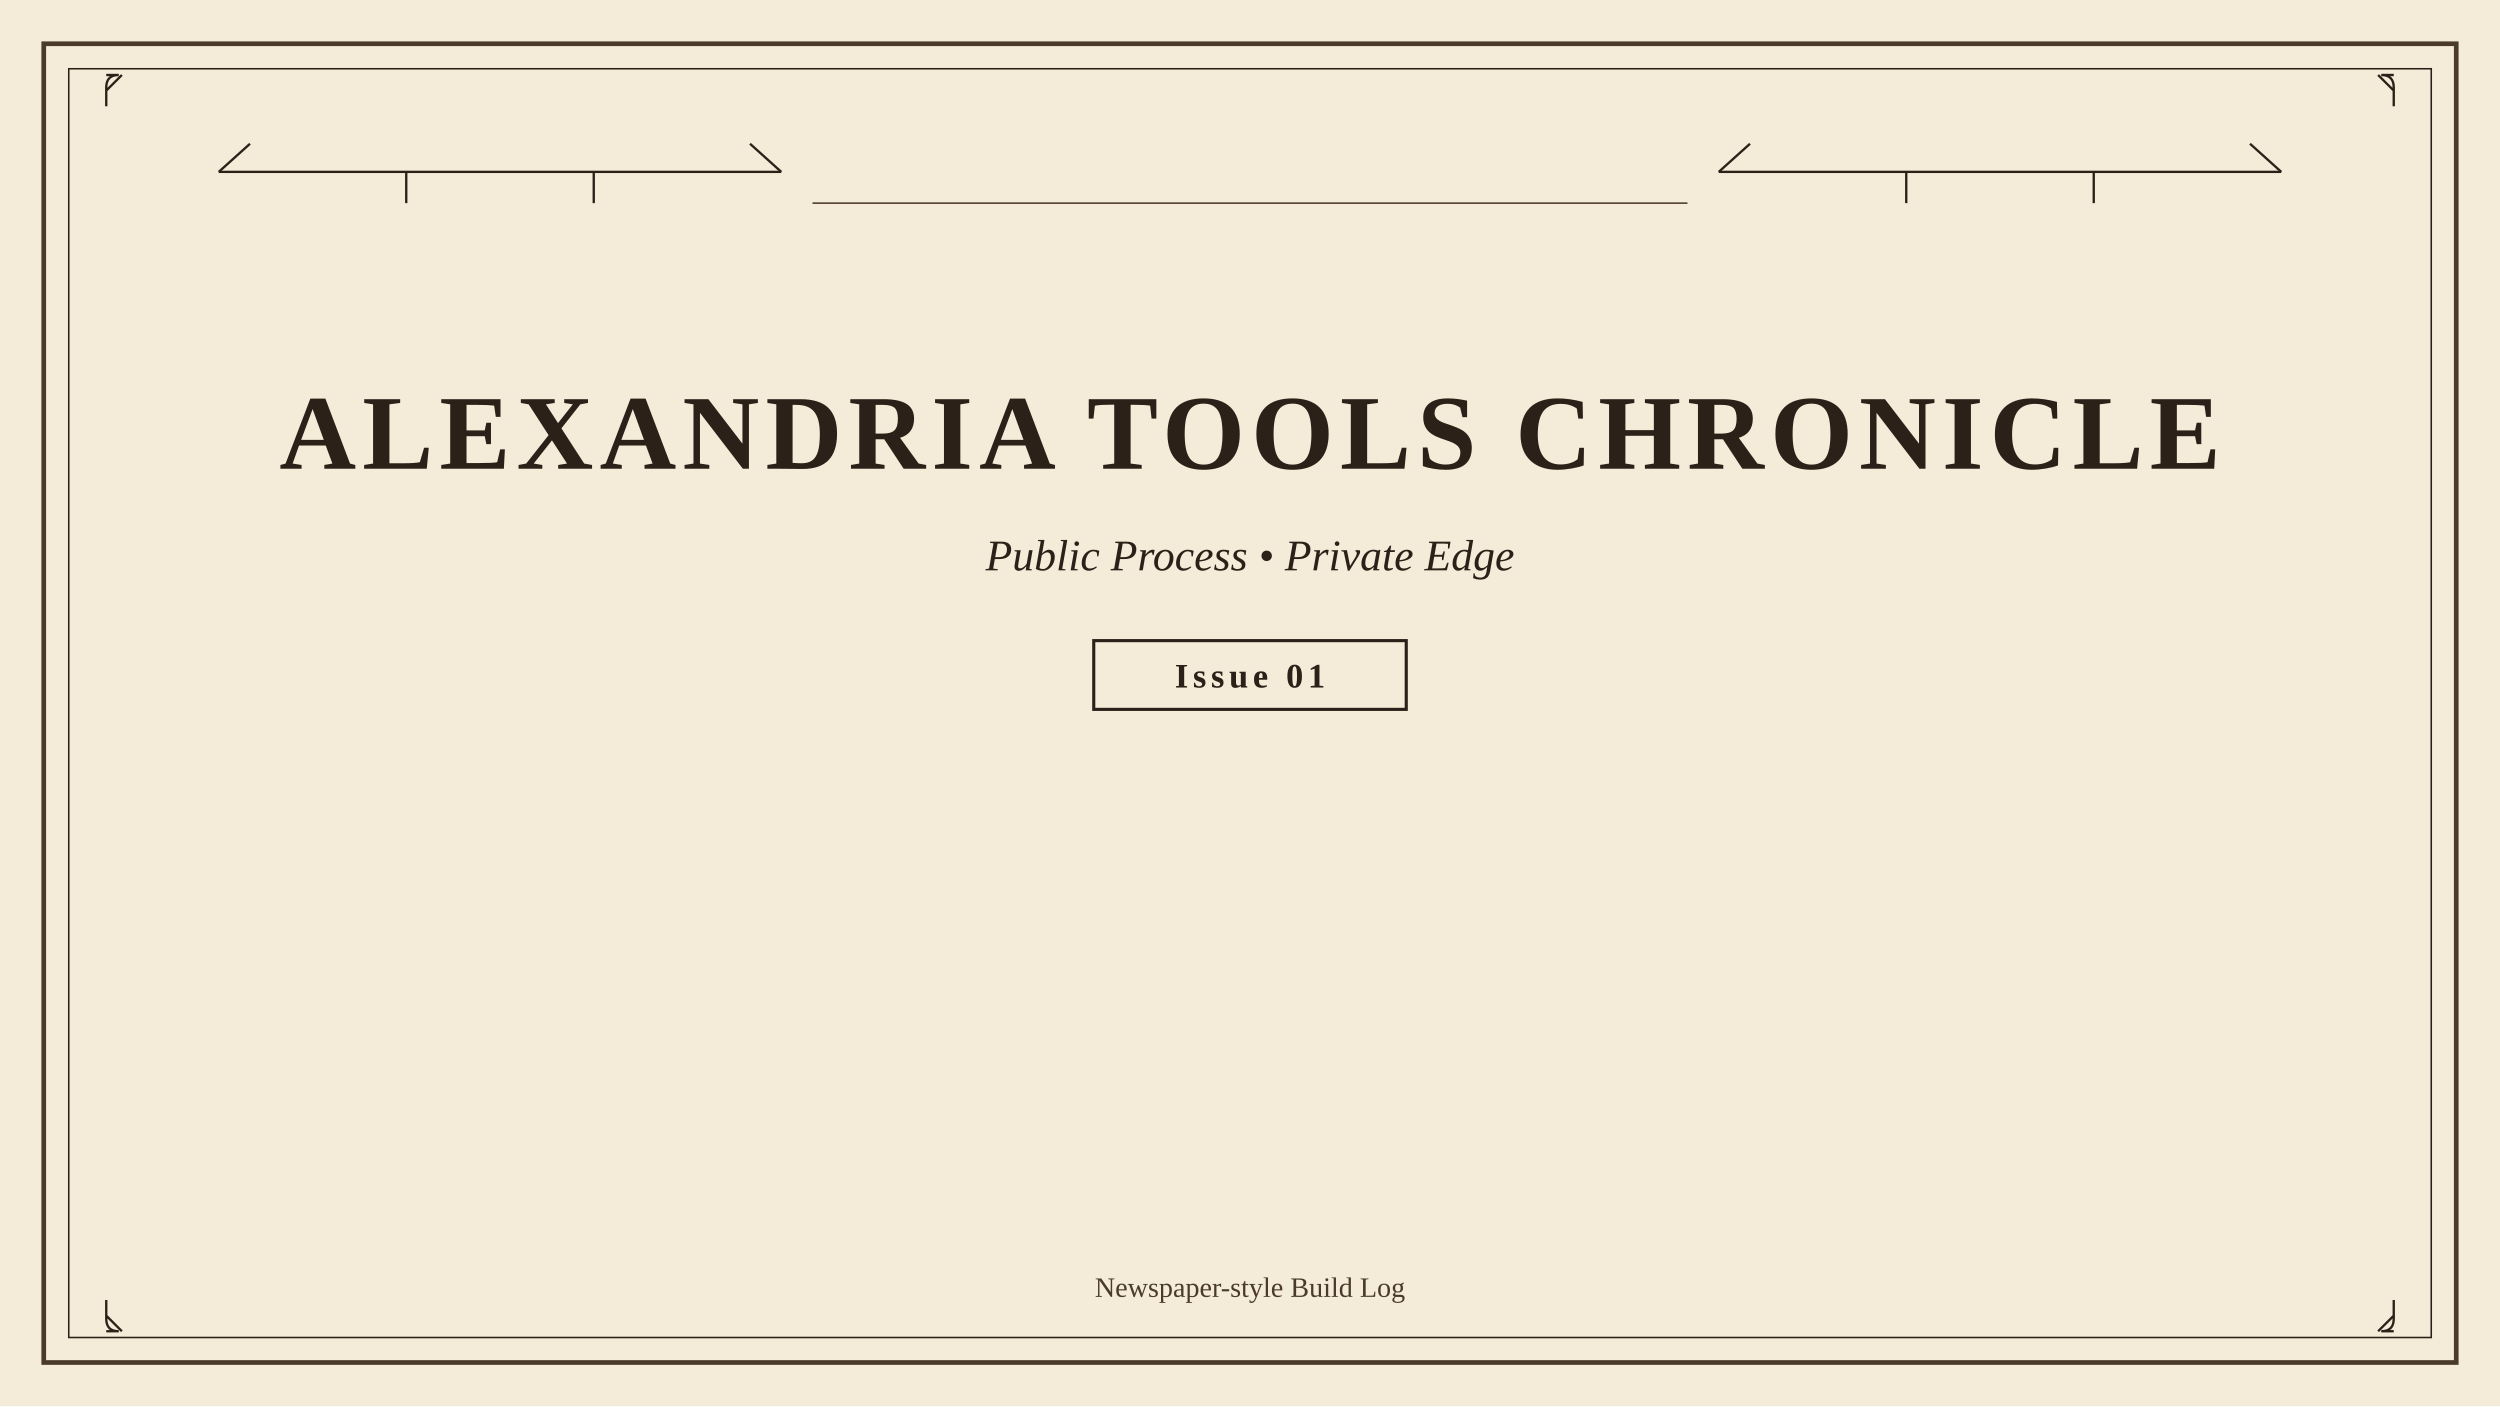
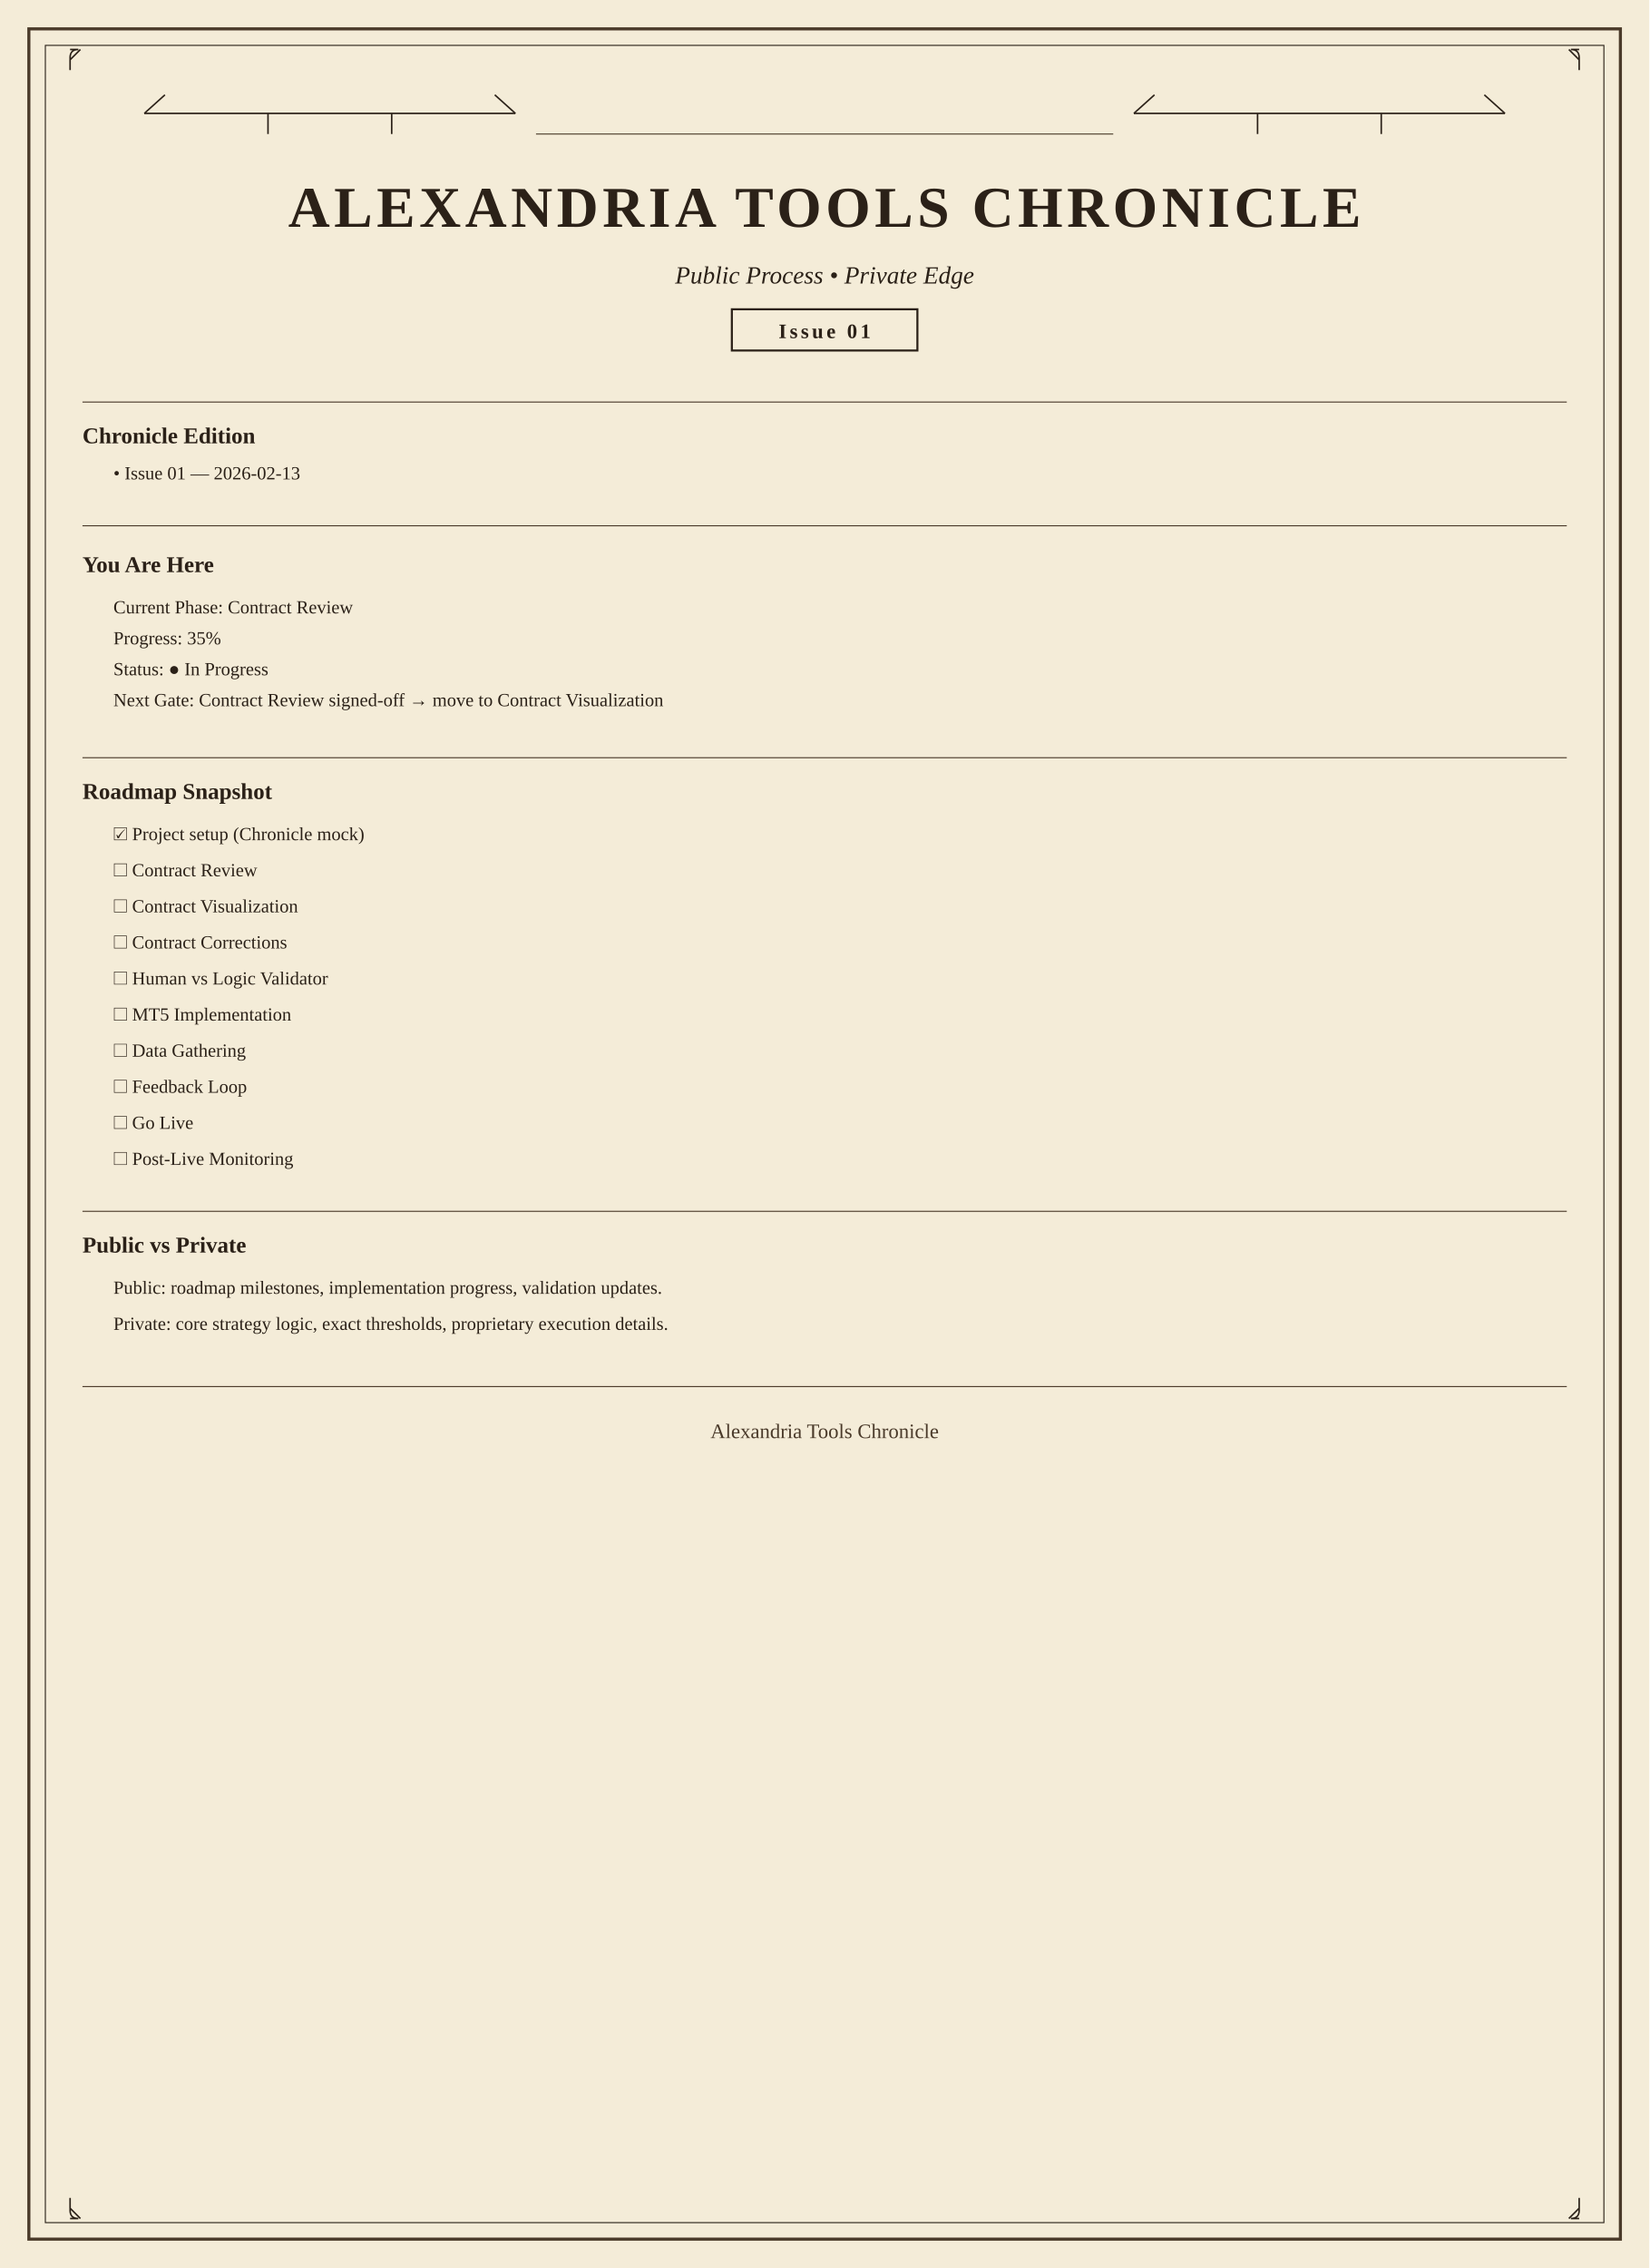
- <svg xmlns="http://www.w3.org/2000/svg" width="1600" height="900" viewBox="0 0 1600 900">
+ <svg xmlns="http://www.w3.org/2000/svg" width="1600" height="2200" viewBox="0 0 1600 2200">
  <rect width="100%" height="100%" fill="#f4ecd8" />
-   <rect x="28" y="28" width="1544" height="844" fill="none" stroke="#4a3a2a" stroke-width="3" />
-   <rect x="44" y="44" width="1512" height="812" fill="none" stroke="#2b2118" stroke-width="1" />
+   <rect x="28" y="28" width="1544" height="2144" fill="none" stroke="#4a3a2a" stroke-width="3" />
+   <rect x="44" y="44" width="1512" height="2112" fill="none" stroke="#2b2118" stroke-width="1" />
  <g stroke="#2b2118" stroke-width="1.5" fill="none">
    <path d="M 68 68 L 68 56 Q 68 48 76 48 L 68 48 M 68 58 L 78 48" />
    <path d="M 1532 68 L 1532 56 Q 1532 48 1524 48 L 1532 48 M 1532 58 L 1522 48" />
-     <path d="M 68 832 L 68 844 Q 68 852 76 852 L 68 852 M 68 842 L 78 852" />
-     <path d="M 1532 832 L 1532 844 Q 1532 852 1524 852 L 1532 852 M 1532 842 L 1522 852" />
+     <path d="M 68 2132 L 68 2144 Q 68 2152 76 2152 L 68 2152 M 68 2142 L 78 2152" />
+     <path d="M 1532 2132 L 1532 2144 Q 1532 2152 1524 2152 L 1532 2152 M 1532 2142 L 1522 2152" />
  </g>
  <g stroke="#2b2118" stroke-width="1.5" fill="none">
    <line x1="140" y1="110" x2="500" y2="110" />
    <line x1="140" y1="110" x2="160" y2="92" />
    <line x1="260" y1="110" x2="260" y2="130" />
    <line x1="380" y1="110" x2="380" y2="130" />
    <line x1="500" y1="110" x2="480" y2="92" />
  </g>
  <g stroke="#2b2118" stroke-width="1.5" fill="none">
    <line x1="1460" y1="110" x2="1100" y2="110" />
    <line x1="1460" y1="110" x2="1440" y2="92" />
    <line x1="1340" y1="110" x2="1340" y2="130" />
    <line x1="1220" y1="110" x2="1220" y2="130" />
    <line x1="1100" y1="110" x2="1120" y2="92" />
  </g>
-   <g stroke="#4a3a2a" stroke-width="1" fill="none">
-     <line x1="520" y1="130" x2="1080" y2="130" />
-   </g>
-   <text x="800" y="300" text-anchor="middle" font-family="Georgia, 'Times New Roman', serif" font-size="68" font-weight="bold" letter-spacing="4" fill="#2b2118">ALEXANDRIA TOOLS CHRONICLE</text>
-   <text x="800" y="365" text-anchor="middle" font-family="Georgia, 'Times New Roman', serif" font-size="28" font-style="italic" fill="#2b2118">Public Process • Private Edge</text>
-   <rect x="700" y="410" width="200" height="44" fill="none" stroke="#2b2118" stroke-width="2" />
-   <text x="800" y="440" text-anchor="middle" font-family="Georgia, 'Times New Roman', serif" font-size="22" font-weight="bold" letter-spacing="3" fill="#2b2118">Issue 01</text>
-   <text x="800" y="830" text-anchor="middle" font-family="Georgia, 'Times New Roman', serif" font-size="18" fill="#4a3a2a">Newspaper-style Build Log</text>
+   <line x1="520" y1="130" x2="1080" y2="130" stroke="#4a3a2a" stroke-width="1" />
+   <text x="800" y="220" text-anchor="middle" font-family="Georgia, 'Times New Roman', serif" font-size="56" font-weight="bold" letter-spacing="4" fill="#2b2118">ALEXANDRIA TOOLS CHRONICLE</text>
+   <text x="800" y="275" text-anchor="middle" font-family="Georgia, 'Times New Roman', serif" font-size="24" font-style="italic" fill="#2b2118">Public Process • Private Edge</text>
+   <rect x="710" y="300" width="180" height="40" fill="none" stroke="#2b2118" stroke-width="2" />
+   <text x="800" y="328" text-anchor="middle" font-family="Georgia, 'Times New Roman', serif" font-size="20" font-weight="bold" letter-spacing="3" fill="#2b2118">Issue 01</text>
+   <line x1="80" y1="390" x2="1520" y2="390" stroke="#4a3a2a" stroke-width="1" />
+   <text x="80" y="430" font-family="Georgia, 'Times New Roman', serif" font-size="22" font-weight="bold" fill="#2b2118">Chronicle Edition</text>
+   <text x="110" y="465" font-family="Georgia, 'Times New Roman', serif" font-size="18" fill="#2b2118">• Issue 01 — 2026-02-13</text>
+   <line x1="80" y1="510" x2="1520" y2="510" stroke="#4a3a2a" stroke-width="1" />
+   <text x="80" y="555" font-family="Georgia, 'Times New Roman', serif" font-size="22" font-weight="bold" fill="#2b2118">You Are Here</text>
+   <text x="110" y="595" font-family="Georgia, 'Times New Roman', serif" font-size="18" fill="#2b2118">Current Phase: Contract Review</text>
+   <text x="110" y="625" font-family="Georgia, 'Times New Roman', serif" font-size="18" fill="#2b2118">Progress: 35%</text>
+   <text x="110" y="655" font-family="Georgia, 'Times New Roman', serif" font-size="18" fill="#2b2118">Status: ● In Progress</text>
+   <text x="110" y="685" font-family="Georgia, 'Times New Roman', serif" font-size="18" fill="#2b2118">Next Gate: Contract Review signed-off → move to Contract Visualization</text>
+   <line x1="80" y1="735" x2="1520" y2="735" stroke="#4a3a2a" stroke-width="1" />
+   <text x="80" y="775" font-family="Georgia, 'Times New Roman', serif" font-size="22" font-weight="bold" fill="#2b2118">Roadmap Snapshot</text>
+   <text x="110" y="815" font-family="Georgia, 'Times New Roman', serif" font-size="18" fill="#2b2118">☑ Project setup (Chronicle mock)</text>
+   <text x="110" y="850" font-family="Georgia, 'Times New Roman', serif" font-size="18" fill="#2b2118">☐ Contract Review</text>
+   <text x="110" y="885" font-family="Georgia, 'Times New Roman', serif" font-size="18" fill="#2b2118">☐ Contract Visualization</text>
+   <text x="110" y="920" font-family="Georgia, 'Times New Roman', serif" font-size="18" fill="#2b2118">☐ Contract Corrections</text>
+   <text x="110" y="955" font-family="Georgia, 'Times New Roman', serif" font-size="18" fill="#2b2118">☐ Human vs Logic Validator</text>
+   <text x="110" y="990" font-family="Georgia, 'Times New Roman', serif" font-size="18" fill="#2b2118">☐ MT5 Implementation</text>
+   <text x="110" y="1025" font-family="Georgia, 'Times New Roman', serif" font-size="18" fill="#2b2118">☐ Data Gathering</text>
+   <text x="110" y="1060" font-family="Georgia, 'Times New Roman', serif" font-size="18" fill="#2b2118">☐ Feedback Loop</text>
+   <text x="110" y="1095" font-family="Georgia, 'Times New Roman', serif" font-size="18" fill="#2b2118">☐ Go Live</text>
+   <text x="110" y="1130" font-family="Georgia, 'Times New Roman', serif" font-size="18" fill="#2b2118">☐ Post-Live Monitoring</text>
+   <line x1="80" y1="1175" x2="1520" y2="1175" stroke="#4a3a2a" stroke-width="1" />
+   <text x="80" y="1215" font-family="Georgia, 'Times New Roman', serif" font-size="22" font-weight="bold" fill="#2b2118">Public vs Private</text>
+   <text x="110" y="1255" font-family="Georgia, 'Times New Roman', serif" font-size="18" fill="#2b2118">Public: roadmap milestones, implementation progress, validation updates.</text>
+   <text x="110" y="1290" font-family="Georgia, 'Times New Roman', serif" font-size="18" fill="#2b2118">Private: core strategy logic, exact thresholds, proprietary execution details.</text>
+   <line x1="80" y1="1345" x2="1520" y2="1345" stroke="#4a3a2a" stroke-width="1" />
+   <text x="800" y="1395" text-anchor="middle" font-family="Georgia, 'Times New Roman', serif" font-size="20" fill="#4a3a2a">Alexandria Tools Chronicle</text>
</svg>
